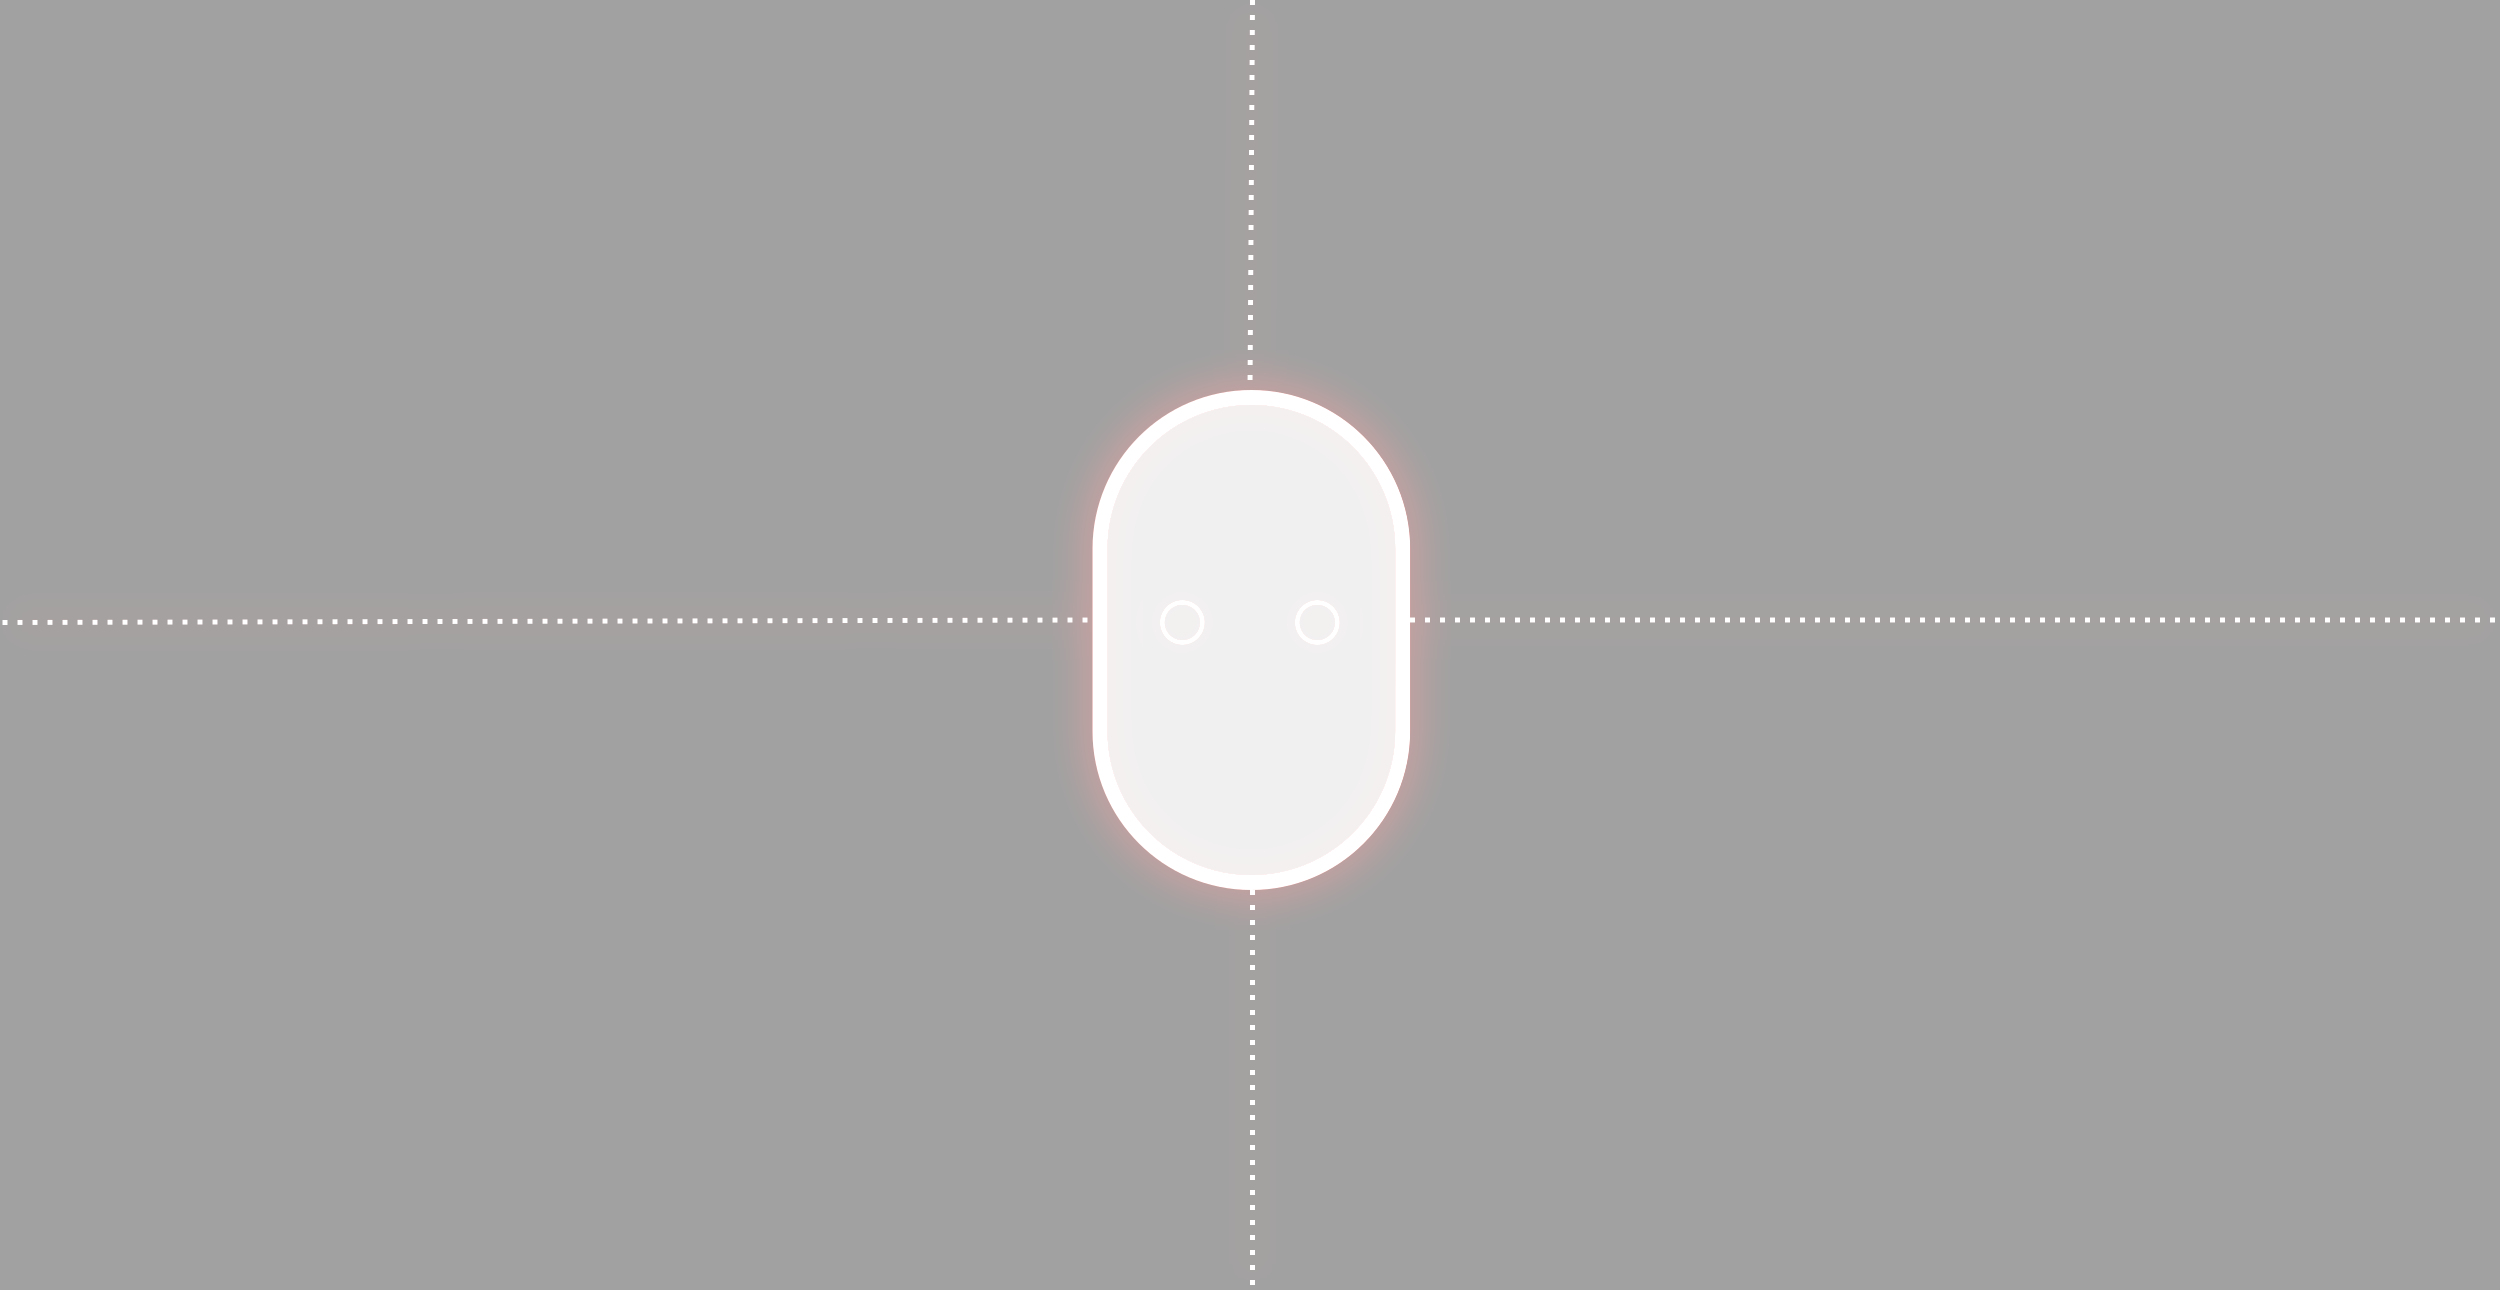
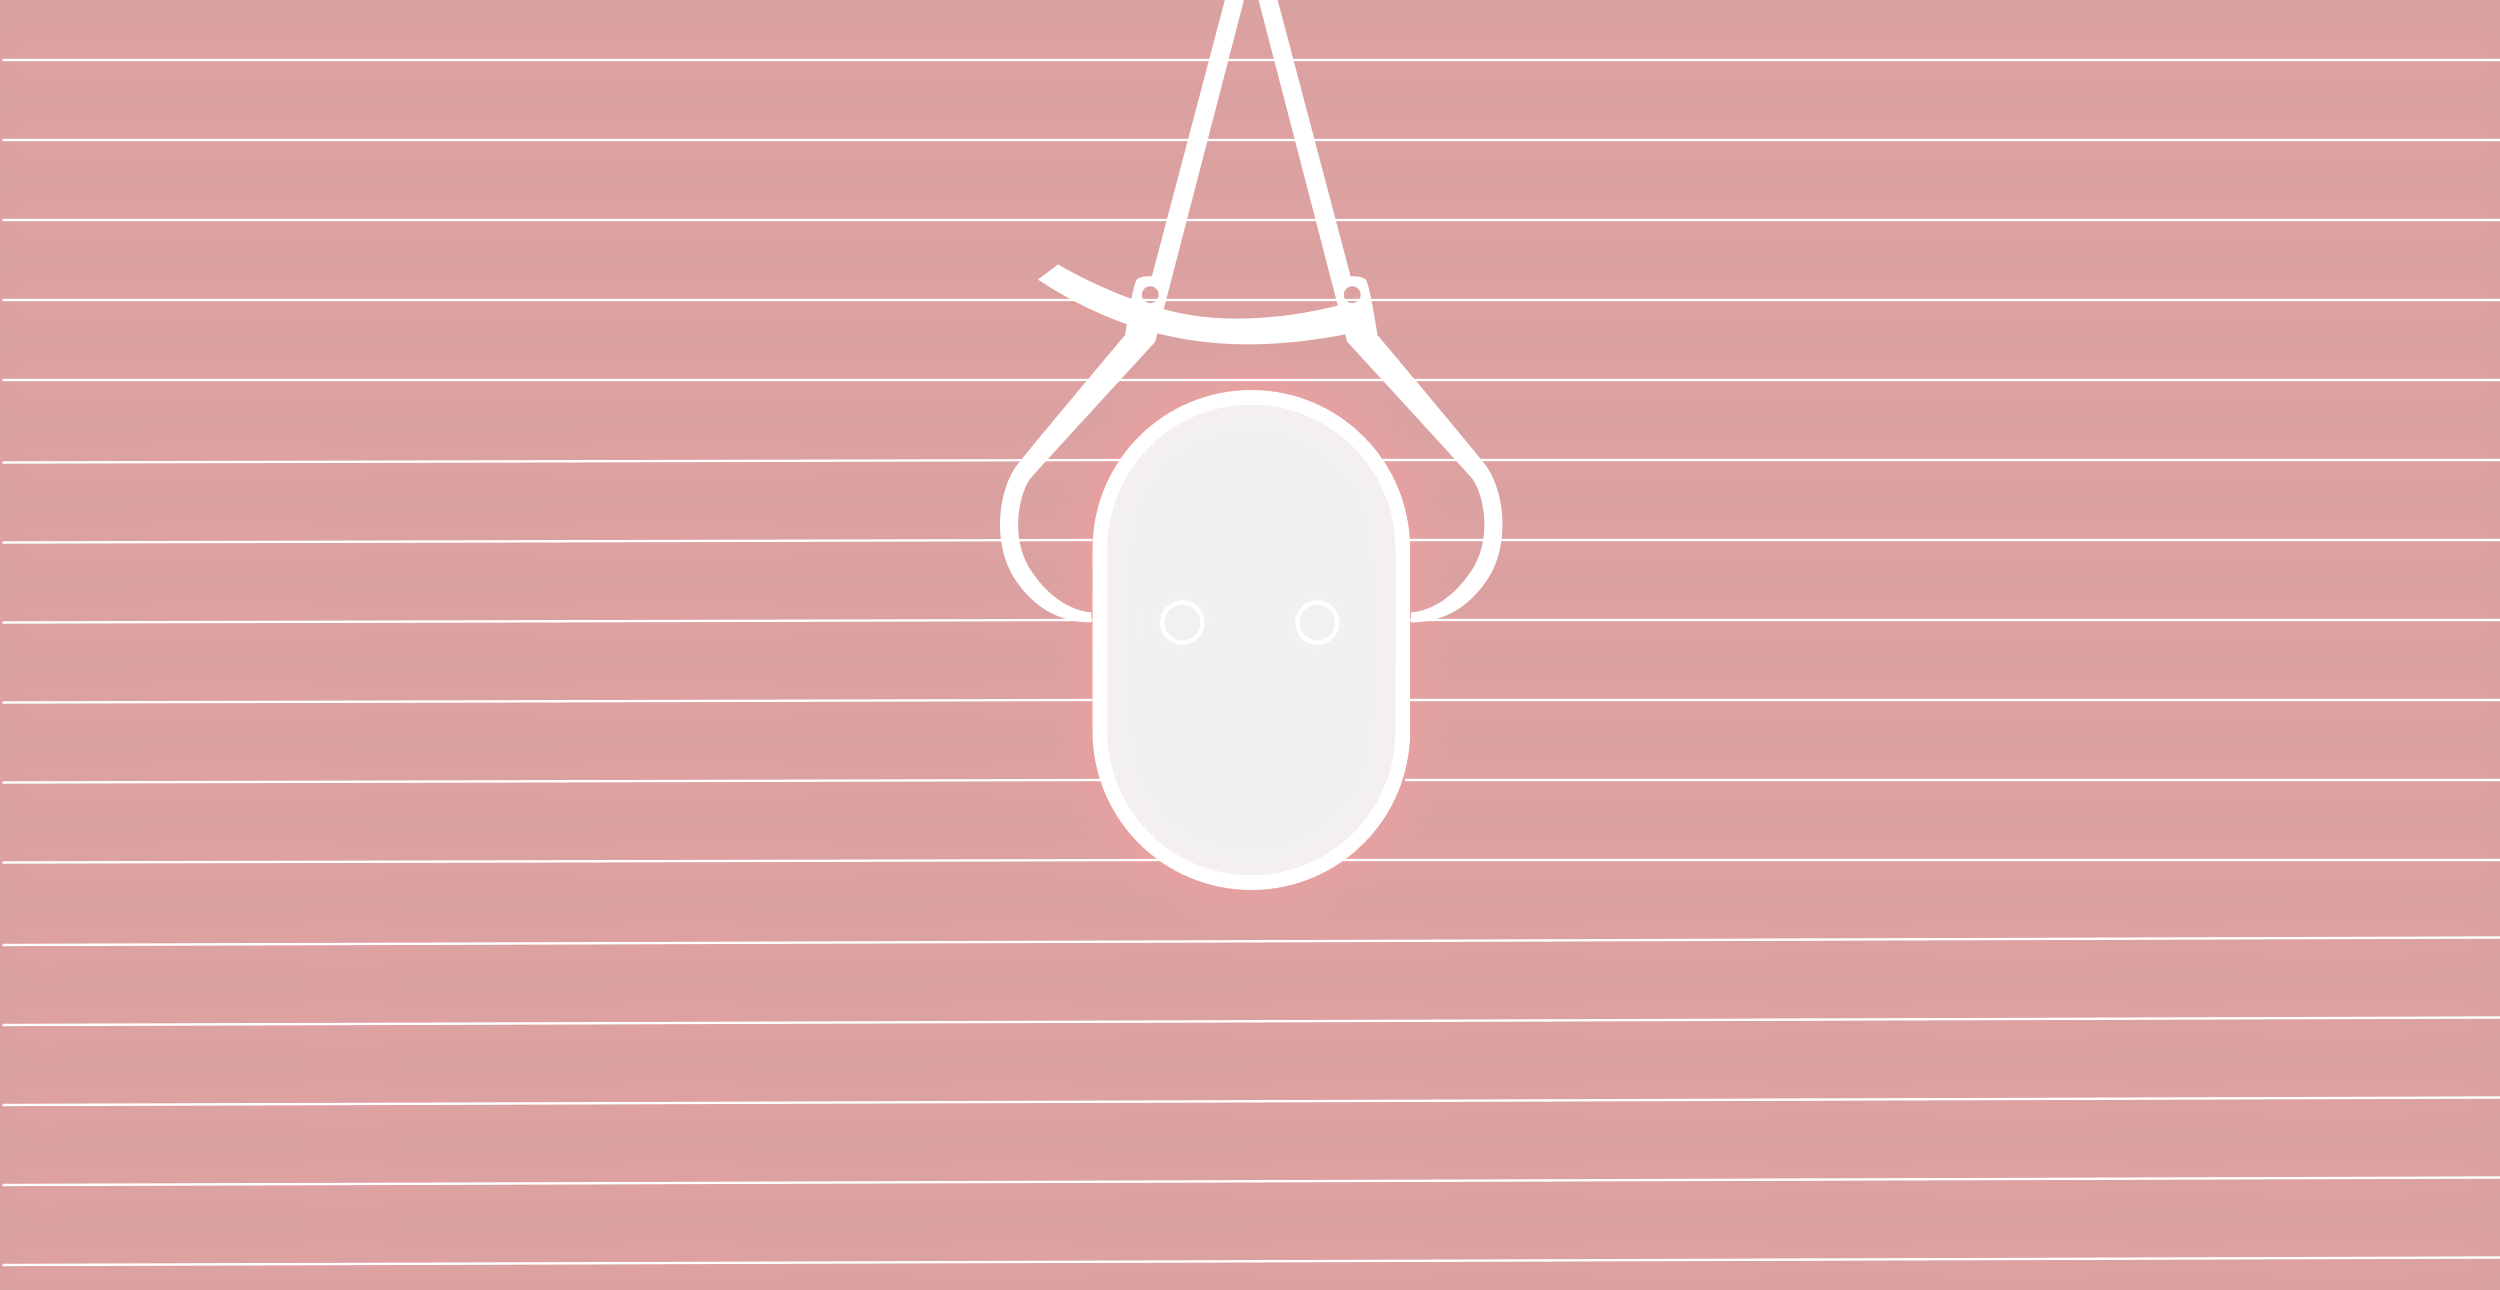
<svg xmlns="http://www.w3.org/2000/svg" width="1000" height="516" viewBox="0 0 1000 516" fill="none">
  <g clip-path="url(#clip0)">
-     <path fill-rule="evenodd" clip-rule="evenodd" d="M1000 0H0V516H1000V0ZM500.5 156C465.43 156 437 184.43 437 219.5V292.5C437 327.57 465.43 356 500.5 356C535.57 356 564 327.57 564 292.5V219.5C564 184.43 535.57 156 500.5 156Z" fill="black" fill-opacity="0.33" />
+     <path fill-rule="evenodd" clip-rule="evenodd" d="M1000 0H0V516H1000V0ZM500.5 156C465.43 156 437 184.43 437 219.5V292.5C437 327.57 465.43 356 500.5 356C535.57 356 564 327.57 564 292.5V219.5C564 184.43 535.57 156 500.5 156Z" fill="#AD0000" fill-opacity="0.33" />
    <g style="mix-blend-mode:lighten" filter="url(#filter0_d)">
-       <path d="M564 248L1001 248" stroke="white" stroke-width="2" stroke-dasharray="2 4" />
+       <path d="M558.065 219.543L558.053 292.475L564.068 292.477L564.08 219.544L558.065 219.543ZM443.015 292.457L443.027 219.525L437.012 219.523L437 292.456L443.015 292.457ZM500.525 349.985C468.758 349.98 443.01 324.223 443.015 292.457L437 292.456C436.995 327.544 465.435 355.994 500.523 356L500.525 349.985ZM558.053 292.475C558.047 324.242 532.292 349.99 500.525 349.985L500.523 356C535.613 356.006 564.062 327.565 564.068 292.477L558.053 292.475ZM500.555 162.015C532.322 162.02 558.07 187.777 558.065 219.543L564.08 219.544C564.085 184.456 535.645 156.006 500.556 156L500.555 162.015ZM500.556 156C465.468 155.994 437.017 184.435 437.012 219.523L443.027 219.525C443.032 187.758 468.789 162.01 500.555 162.015L500.556 156Z" fill="white" />
    </g>
    <g style="mix-blend-mode:lighten" filter="url(#filter1_d)">
-       <path d="M501 356L501 518" stroke="white" stroke-width="2" stroke-dasharray="2 4" />
+       <path d="M564 248L1001 248" stroke="white" />
    </g>
    <g style="mix-blend-mode:lighten" filter="url(#filter2_d)">
-       <path d="M558.065 219.543L558.053 292.475L564.068 292.477L564.08 219.544L558.065 219.543ZM443.015 292.457L443.027 219.525L437.012 219.523L437 292.456L443.015 292.457ZM500.525 349.985C468.758 349.98 443.01 324.223 443.015 292.457L437 292.456C436.995 327.544 465.435 355.994 500.523 356L500.525 349.985ZM558.053 292.475C558.047 324.242 532.292 349.99 500.525 349.985L500.523 356C535.613 356.006 564.062 327.565 564.068 292.477L558.053 292.475ZM500.555 162.015C532.322 162.02 558.07 187.777 558.065 219.543L564.08 219.544C564.085 184.456 535.645 156.006 500.556 156L500.555 162.015ZM500.556 156C465.468 155.994 437.017 184.435 437.012 219.523L443.027 219.525C443.032 187.758 468.789 162.01 500.555 162.015L500.556 156Z" fill="white" />
+       <path d="M564 280L1001 280" stroke="white" />
    </g>
    <g style="mix-blend-mode:lighten" filter="url(#filter3_d)">
-       <path d="M1 249L437 248" stroke="white" stroke-width="2" stroke-dasharray="2 4" />
+       <path d="M562 312L1001 312" stroke="white" />
    </g>
    <g style="mix-blend-mode:lighten" filter="url(#filter4_d)">
-       <path d="M501 0L500 156" stroke="white" stroke-width="2" stroke-dasharray="2 4" />
+       <path d="M537 344L1001 344" stroke="white" />
    </g>
    <g style="mix-blend-mode:lighten" filter="url(#filter5_d)">
+       <path d="M564 216L1001 216" stroke="white" />
+     </g>
+     <g style="mix-blend-mode:lighten" filter="url(#filter6_d)">
+       <path d="M553 184L1001 184" stroke="white" />
+     </g>
+     <g style="mix-blend-mode:lighten" filter="url(#filter7_d)">
+       <path d="M1 152L1001 152" stroke="white" />
+     </g>
+     <g style="mix-blend-mode:lighten" filter="url(#filter8_d)">
+       <path d="M1 120L1001 120" stroke="white" />
+     </g>
+     <g style="mix-blend-mode:lighten" filter="url(#filter9_d)">
+       <path d="M1 88L1001 88" stroke="white" />
+     </g>
+     <g style="mix-blend-mode:lighten" filter="url(#filter10_d)">
+       <path d="M1 56L1001 56" stroke="white" />
+     </g>
+     <g style="mix-blend-mode:lighten" filter="url(#filter11_d)">
+       <path d="M1 24L1001 24" stroke="white" />
+     </g>
+     <g style="mix-blend-mode:lighten" filter="url(#filter12_d)">
+       <path d="M564 -8L1001 -8" stroke="white" />
+     </g>
+     <g style="mix-blend-mode:lighten" filter="url(#filter13_d)">
+       <path d="M1 249L437 248" stroke="white" />
+     </g>
+     <g style="mix-blend-mode:lighten" filter="url(#filter14_d)">
+       <path d="M1 281L437 280" stroke="white" />
+     </g>
+     <g style="mix-blend-mode:lighten" filter="url(#filter15_d)">
+       <path d="M1 313L442 312" stroke="white" />
+     </g>
+     <g style="mix-blend-mode:lighten" filter="url(#filter16_d)">
+       <path d="M1 345L470 344" stroke="white" />
+     </g>
+     <g style="mix-blend-mode:lighten" filter="url(#filter17_d)">
+       <path d="M1 378L1001 375" stroke="white" />
+     </g>
+     <g style="mix-blend-mode:lighten" filter="url(#filter18_d)">
+       <path d="M1 410L1001 407" stroke="white" />
+     </g>
+     <g style="mix-blend-mode:lighten" filter="url(#filter19_d)">
+       <path d="M1 442L1001 439" stroke="white" />
+     </g>
+     <g style="mix-blend-mode:lighten" filter="url(#filter20_d)">
+       <path d="M1 474L1001 471" stroke="white" />
+     </g>
+     <g style="mix-blend-mode:lighten" filter="url(#filter21_d)">
+       <path d="M1 506L1001 503" stroke="white" />
+     </g>
+     <g style="mix-blend-mode:lighten" filter="url(#filter22_d)">
+       <path d="M1 217L437 216" stroke="white" />
+     </g>
+     <g style="mix-blend-mode:lighten" filter="url(#filter23_d)">
+       <path d="M1 185L451 184" stroke="white" />
+     </g>
+     <g style="mix-blend-mode:lighten" filter="url(#filter24_d)">
+       <path d="M1 -7L437 -8" stroke="white" />
+     </g>
+     <g style="mix-blend-mode:lighten" filter="url(#filter25_d)">
      <path d="M472.942 256.994C477.36 256.995 480.942 253.414 480.943 248.995C480.944 244.577 477.363 240.995 472.944 240.994C468.526 240.993 464.944 244.574 464.943 248.993C464.942 253.411 468.523 256.993 472.942 256.994Z" stroke="white" stroke-width="2" />
    </g>
-     <g style="mix-blend-mode:lighten" filter="url(#filter6_d)">
+     <g style="mix-blend-mode:lighten" filter="url(#filter26_d)">
      <path d="M526.929 257.006C531.347 257.007 534.93 253.426 534.93 249.007C534.931 244.589 531.35 241.007 526.932 241.006C522.513 241.005 518.931 244.587 518.93 249.005C518.93 253.423 522.511 257.005 526.929 257.006Z" stroke="white" stroke-width="2" />
    </g>
+     <path fill-rule="evenodd" clip-rule="evenodd" d="M492.147 -8.346C491.088 -9.941 490.472 -11.856 490.472 -13.914C490.472 -19.484 494.987 -24 500.558 -24C506.128 -24 510.644 -19.484 510.644 -13.914C510.644 -11.803 509.995 -9.843 508.886 -8.223L540.23 110.481C540.23 110.481 544.698 110.243 546.281 111.826C547.865 113.409 550.988 134.016 550.988 134.016C550.988 134.016 586.626 176.377 594.023 185.791C601.419 195.205 604.781 217.394 594.695 232.187C584.609 246.98 572.505 248.773 564.436 248.998L564.436 244.963C568.695 244.739 579.498 242.139 588.643 228.153C597.787 214.167 592.678 195.877 588.643 191.17C584.608 186.464 538.884 136.705 538.884 136.705L538.119 133.755C514.905 138.155 489.733 140.094 462.984 133.358L462.116 136.705C462.116 136.705 416.392 186.464 412.357 191.17C408.323 195.877 403.213 214.167 412.357 228.153C421.502 242.139 432.305 244.739 436.564 244.963L436.564 248.998C428.495 248.773 416.391 246.98 406.305 232.187C396.22 217.394 399.581 195.205 406.977 185.791C414.374 176.377 450.012 134.016 450.012 134.016C450.012 134.016 450.283 132.231 450.705 129.672C439.123 125.624 427.265 119.836 415.162 111.826L423.231 105.773C423.231 105.773 435.838 113.396 452.534 119.544C453.315 115.689 454.125 112.42 454.719 111.826C456.302 110.243 460.77 110.481 460.77 110.481L492.147 -8.346ZM498.623 -4.013L465.494 123.683C470.37 124.987 475.388 126.024 480.386 126.619C505.349 129.591 529.787 123.631 535.123 122.208L502.383 -3.993C501.791 -3.884 501.181 -3.828 500.558 -3.828C499.896 -3.828 499.249 -3.892 498.623 -4.013ZM463.46 117.878C463.46 116.021 461.954 114.516 460.098 114.516C458.241 114.516 456.736 116.021 456.736 117.878C456.736 119.735 458.241 121.24 460.098 121.24C461.954 121.24 463.46 119.735 463.46 117.878ZM540.902 114.516C539.045 114.516 537.54 116.021 537.54 117.878C537.54 119.735 539.045 121.24 540.902 121.24C542.759 121.24 544.264 119.735 544.264 117.878C544.264 116.021 542.759 114.516 540.902 114.516ZM500.558 -19.965C497.215 -19.965 494.506 -17.256 494.506 -13.914C494.506 -10.571 497.215 -7.862 500.558 -7.862C503.9 -7.862 506.609 -10.571 506.609 -13.914C506.609 -17.256 503.9 -19.965 500.558 -19.965Z" fill="white" />
  </g>
  <defs>
-     <filter id="filter0_d" x="548" y="231" width="469" height="34" filterUnits="userSpaceOnUse" color-interpolation-filters="sRGB">
-       <feFlood flood-opacity="0" result="BackgroundImageFix" />
-       <feColorMatrix in="SourceAlpha" type="matrix" values="0 0 0 0 0 0 0 0 0 0 0 0 0 0 0 0 0 0 127 0" result="hardAlpha" />
-       <feOffset />
-       <feGaussianBlur stdDeviation="8" />
-       <feColorMatrix type="matrix" values="0 0 0 0 1 0 0 0 0 0 0 0 0 0 0 0 0 0 1 0" />
-       <feBlend mode="normal" in2="BackgroundImageFix" result="effect1_dropShadow" />
-       <feBlend mode="normal" in="SourceGraphic" in2="effect1_dropShadow" result="shape" />
-     </filter>
-     <filter id="filter1_d" x="484" y="340" width="34" height="194" filterUnits="userSpaceOnUse" color-interpolation-filters="sRGB">
-       <feFlood flood-opacity="0" result="BackgroundImageFix" />
-       <feColorMatrix in="SourceAlpha" type="matrix" values="0 0 0 0 0 0 0 0 0 0 0 0 0 0 0 0 0 0 127 0" result="hardAlpha" />
-       <feOffset />
-       <feGaussianBlur stdDeviation="8" />
-       <feColorMatrix type="matrix" values="0 0 0 0 1 0 0 0 0 0 0 0 0 0 0 0 0 0 1 0" />
-       <feBlend mode="normal" in2="BackgroundImageFix" result="effect1_dropShadow" />
-       <feBlend mode="normal" in="SourceGraphic" in2="effect1_dropShadow" result="shape" />
-     </filter>
-     <filter id="filter2_d" x="421" y="140" width="159.08" height="232" filterUnits="userSpaceOnUse" color-interpolation-filters="sRGB">
-       <feFlood flood-opacity="0" result="BackgroundImageFix" />
-       <feColorMatrix in="SourceAlpha" type="matrix" values="0 0 0 0 0 0 0 0 0 0 0 0 0 0 0 0 0 0 127 0" result="hardAlpha" />
-       <feOffset />
-       <feGaussianBlur stdDeviation="8" />
-       <feColorMatrix type="matrix" values="0 0 0 0 1 0 0 0 0 0 0 0 0 0 0 0 0 0 1 0" />
-       <feBlend mode="normal" in2="BackgroundImageFix" result="effect1_dropShadow" />
-       <feBlend mode="normal" in="SourceGraphic" in2="effect1_dropShadow" result="shape" />
-     </filter>
-     <filter id="filter3_d" x="-15.002" y="231" width="468.005" height="35" filterUnits="userSpaceOnUse" color-interpolation-filters="sRGB">
-       <feFlood flood-opacity="0" result="BackgroundImageFix" />
-       <feColorMatrix in="SourceAlpha" type="matrix" values="0 0 0 0 0 0 0 0 0 0 0 0 0 0 0 0 0 0 127 0" result="hardAlpha" />
-       <feOffset />
-       <feGaussianBlur stdDeviation="8" />
-       <feColorMatrix type="matrix" values="0 0 0 0 1 0 0 0 0 0 0 0 0 0 0 0 0 0 1 0" />
-       <feBlend mode="normal" in2="BackgroundImageFix" result="effect1_dropShadow" />
-       <feBlend mode="normal" in="SourceGraphic" in2="effect1_dropShadow" result="shape" />
-     </filter>
-     <filter id="filter4_d" x="483" y="-16.006" width="35" height="188.013" filterUnits="userSpaceOnUse" color-interpolation-filters="sRGB">
-       <feFlood flood-opacity="0" result="BackgroundImageFix" />
-       <feColorMatrix in="SourceAlpha" type="matrix" values="0 0 0 0 0 0 0 0 0 0 0 0 0 0 0 0 0 0 127 0" result="hardAlpha" />
-       <feOffset />
-       <feGaussianBlur stdDeviation="8" />
-       <feColorMatrix type="matrix" values="0 0 0 0 1 0 0 0 0 0 0 0 0 0 0 0 0 0 1 0" />
-       <feBlend mode="normal" in2="BackgroundImageFix" result="effect1_dropShadow" />
-       <feBlend mode="normal" in="SourceGraphic" in2="effect1_dropShadow" result="shape" />
-     </filter>
-     <filter id="filter5_d" x="447.941" y="223.993" width="50.003" height="50.003" filterUnits="userSpaceOnUse" color-interpolation-filters="sRGB">
-       <feFlood flood-opacity="0" result="BackgroundImageFix" />
-       <feColorMatrix in="SourceAlpha" type="matrix" values="0 0 0 0 0 0 0 0 0 0 0 0 0 0 0 0 0 0 127 0" result="hardAlpha" />
-       <feOffset />
-       <feGaussianBlur stdDeviation="8" />
-       <feColorMatrix type="matrix" values="0 0 0 0 1 0 0 0 0 0 0 0 0 0 0 0 0 0 1 0" />
-       <feBlend mode="normal" in2="BackgroundImageFix" result="effect1_dropShadow" />
-       <feBlend mode="normal" in="SourceGraphic" in2="effect1_dropShadow" result="shape" />
-     </filter>
-     <filter id="filter6_d" x="501.929" y="224.005" width="50.003" height="50.003" filterUnits="userSpaceOnUse" color-interpolation-filters="sRGB">
+     <filter id="filter0_d" x="421" y="140" width="159.08" height="232" filterUnits="userSpaceOnUse" color-interpolation-filters="sRGB">
+       <feFlood flood-opacity="0" result="BackgroundImageFix" />
+       <feColorMatrix in="SourceAlpha" type="matrix" values="0 0 0 0 0 0 0 0 0 0 0 0 0 0 0 0 0 0 127 0" result="hardAlpha" />
+       <feOffset />
+       <feGaussianBlur stdDeviation="8" />
+       <feColorMatrix type="matrix" values="0 0 0 0 1 0 0 0 0 0 0 0 0 0 0 0 0 0 1 0" />
+       <feBlend mode="normal" in2="BackgroundImageFix" result="effect1_dropShadow" />
+       <feBlend mode="normal" in="SourceGraphic" in2="effect1_dropShadow" result="shape" />
+     </filter>
+     <filter id="filter1_d" x="548" y="231.5" width="469" height="33" filterUnits="userSpaceOnUse" color-interpolation-filters="sRGB">
+       <feFlood flood-opacity="0" result="BackgroundImageFix" />
+       <feColorMatrix in="SourceAlpha" type="matrix" values="0 0 0 0 0 0 0 0 0 0 0 0 0 0 0 0 0 0 127 0" result="hardAlpha" />
+       <feOffset />
+       <feGaussianBlur stdDeviation="8" />
+       <feColorMatrix type="matrix" values="0 0 0 0 1 0 0 0 0 0 0 0 0 0 0 0 0 0 1 0" />
+       <feBlend mode="normal" in2="BackgroundImageFix" result="effect1_dropShadow" />
+       <feBlend mode="normal" in="SourceGraphic" in2="effect1_dropShadow" result="shape" />
+     </filter>
+     <filter id="filter2_d" x="548" y="263.5" width="469" height="33" filterUnits="userSpaceOnUse" color-interpolation-filters="sRGB">
+       <feFlood flood-opacity="0" result="BackgroundImageFix" />
+       <feColorMatrix in="SourceAlpha" type="matrix" values="0 0 0 0 0 0 0 0 0 0 0 0 0 0 0 0 0 0 127 0" result="hardAlpha" />
+       <feOffset />
+       <feGaussianBlur stdDeviation="8" />
+       <feColorMatrix type="matrix" values="0 0 0 0 1 0 0 0 0 0 0 0 0 0 0 0 0 0 1 0" />
+       <feBlend mode="normal" in2="BackgroundImageFix" result="effect1_dropShadow" />
+       <feBlend mode="normal" in="SourceGraphic" in2="effect1_dropShadow" result="shape" />
+     </filter>
+     <filter id="filter3_d" x="546" y="295.5" width="471" height="33" filterUnits="userSpaceOnUse" color-interpolation-filters="sRGB">
+       <feFlood flood-opacity="0" result="BackgroundImageFix" />
+       <feColorMatrix in="SourceAlpha" type="matrix" values="0 0 0 0 0 0 0 0 0 0 0 0 0 0 0 0 0 0 127 0" result="hardAlpha" />
+       <feOffset />
+       <feGaussianBlur stdDeviation="8" />
+       <feColorMatrix type="matrix" values="0 0 0 0 1 0 0 0 0 0 0 0 0 0 0 0 0 0 1 0" />
+       <feBlend mode="normal" in2="BackgroundImageFix" result="effect1_dropShadow" />
+       <feBlend mode="normal" in="SourceGraphic" in2="effect1_dropShadow" result="shape" />
+     </filter>
+     <filter id="filter4_d" x="521" y="327.5" width="496" height="33" filterUnits="userSpaceOnUse" color-interpolation-filters="sRGB">
+       <feFlood flood-opacity="0" result="BackgroundImageFix" />
+       <feColorMatrix in="SourceAlpha" type="matrix" values="0 0 0 0 0 0 0 0 0 0 0 0 0 0 0 0 0 0 127 0" result="hardAlpha" />
+       <feOffset />
+       <feGaussianBlur stdDeviation="8" />
+       <feColorMatrix type="matrix" values="0 0 0 0 1 0 0 0 0 0 0 0 0 0 0 0 0 0 1 0" />
+       <feBlend mode="normal" in2="BackgroundImageFix" result="effect1_dropShadow" />
+       <feBlend mode="normal" in="SourceGraphic" in2="effect1_dropShadow" result="shape" />
+     </filter>
+     <filter id="filter5_d" x="548" y="199.5" width="469" height="33" filterUnits="userSpaceOnUse" color-interpolation-filters="sRGB">
+       <feFlood flood-opacity="0" result="BackgroundImageFix" />
+       <feColorMatrix in="SourceAlpha" type="matrix" values="0 0 0 0 0 0 0 0 0 0 0 0 0 0 0 0 0 0 127 0" result="hardAlpha" />
+       <feOffset />
+       <feGaussianBlur stdDeviation="8" />
+       <feColorMatrix type="matrix" values="0 0 0 0 1 0 0 0 0 0 0 0 0 0 0 0 0 0 1 0" />
+       <feBlend mode="normal" in2="BackgroundImageFix" result="effect1_dropShadow" />
+       <feBlend mode="normal" in="SourceGraphic" in2="effect1_dropShadow" result="shape" />
+     </filter>
+     <filter id="filter6_d" x="537" y="167.5" width="480" height="33" filterUnits="userSpaceOnUse" color-interpolation-filters="sRGB">
+       <feFlood flood-opacity="0" result="BackgroundImageFix" />
+       <feColorMatrix in="SourceAlpha" type="matrix" values="0 0 0 0 0 0 0 0 0 0 0 0 0 0 0 0 0 0 127 0" result="hardAlpha" />
+       <feOffset />
+       <feGaussianBlur stdDeviation="8" />
+       <feColorMatrix type="matrix" values="0 0 0 0 1 0 0 0 0 0 0 0 0 0 0 0 0 0 1 0" />
+       <feBlend mode="normal" in2="BackgroundImageFix" result="effect1_dropShadow" />
+       <feBlend mode="normal" in="SourceGraphic" in2="effect1_dropShadow" result="shape" />
+     </filter>
+     <filter id="filter7_d" x="-15" y="135.5" width="1032" height="33" filterUnits="userSpaceOnUse" color-interpolation-filters="sRGB">
+       <feFlood flood-opacity="0" result="BackgroundImageFix" />
+       <feColorMatrix in="SourceAlpha" type="matrix" values="0 0 0 0 0 0 0 0 0 0 0 0 0 0 0 0 0 0 127 0" result="hardAlpha" />
+       <feOffset />
+       <feGaussianBlur stdDeviation="8" />
+       <feColorMatrix type="matrix" values="0 0 0 0 1 0 0 0 0 0 0 0 0 0 0 0 0 0 1 0" />
+       <feBlend mode="normal" in2="BackgroundImageFix" result="effect1_dropShadow" />
+       <feBlend mode="normal" in="SourceGraphic" in2="effect1_dropShadow" result="shape" />
+     </filter>
+     <filter id="filter8_d" x="-15" y="103.5" width="1032" height="33" filterUnits="userSpaceOnUse" color-interpolation-filters="sRGB">
+       <feFlood flood-opacity="0" result="BackgroundImageFix" />
+       <feColorMatrix in="SourceAlpha" type="matrix" values="0 0 0 0 0 0 0 0 0 0 0 0 0 0 0 0 0 0 127 0" result="hardAlpha" />
+       <feOffset />
+       <feGaussianBlur stdDeviation="8" />
+       <feColorMatrix type="matrix" values="0 0 0 0 1 0 0 0 0 0 0 0 0 0 0 0 0 0 1 0" />
+       <feBlend mode="normal" in2="BackgroundImageFix" result="effect1_dropShadow" />
+       <feBlend mode="normal" in="SourceGraphic" in2="effect1_dropShadow" result="shape" />
+     </filter>
+     <filter id="filter9_d" x="-15" y="71.5" width="1032" height="33" filterUnits="userSpaceOnUse" color-interpolation-filters="sRGB">
+       <feFlood flood-opacity="0" result="BackgroundImageFix" />
+       <feColorMatrix in="SourceAlpha" type="matrix" values="0 0 0 0 0 0 0 0 0 0 0 0 0 0 0 0 0 0 127 0" result="hardAlpha" />
+       <feOffset />
+       <feGaussianBlur stdDeviation="8" />
+       <feColorMatrix type="matrix" values="0 0 0 0 1 0 0 0 0 0 0 0 0 0 0 0 0 0 1 0" />
+       <feBlend mode="normal" in2="BackgroundImageFix" result="effect1_dropShadow" />
+       <feBlend mode="normal" in="SourceGraphic" in2="effect1_dropShadow" result="shape" />
+     </filter>
+     <filter id="filter10_d" x="-15" y="39.5" width="1032" height="33" filterUnits="userSpaceOnUse" color-interpolation-filters="sRGB">
+       <feFlood flood-opacity="0" result="BackgroundImageFix" />
+       <feColorMatrix in="SourceAlpha" type="matrix" values="0 0 0 0 0 0 0 0 0 0 0 0 0 0 0 0 0 0 127 0" result="hardAlpha" />
+       <feOffset />
+       <feGaussianBlur stdDeviation="8" />
+       <feColorMatrix type="matrix" values="0 0 0 0 1 0 0 0 0 0 0 0 0 0 0 0 0 0 1 0" />
+       <feBlend mode="normal" in2="BackgroundImageFix" result="effect1_dropShadow" />
+       <feBlend mode="normal" in="SourceGraphic" in2="effect1_dropShadow" result="shape" />
+     </filter>
+     <filter id="filter11_d" x="-15" y="7.5" width="1032" height="33" filterUnits="userSpaceOnUse" color-interpolation-filters="sRGB">
+       <feFlood flood-opacity="0" result="BackgroundImageFix" />
+       <feColorMatrix in="SourceAlpha" type="matrix" values="0 0 0 0 0 0 0 0 0 0 0 0 0 0 0 0 0 0 127 0" result="hardAlpha" />
+       <feOffset />
+       <feGaussianBlur stdDeviation="8" />
+       <feColorMatrix type="matrix" values="0 0 0 0 1 0 0 0 0 0 0 0 0 0 0 0 0 0 1 0" />
+       <feBlend mode="normal" in2="BackgroundImageFix" result="effect1_dropShadow" />
+       <feBlend mode="normal" in="SourceGraphic" in2="effect1_dropShadow" result="shape" />
+     </filter>
+     <filter id="filter12_d" x="548" y="-24.5" width="469" height="33" filterUnits="userSpaceOnUse" color-interpolation-filters="sRGB">
+       <feFlood flood-opacity="0" result="BackgroundImageFix" />
+       <feColorMatrix in="SourceAlpha" type="matrix" values="0 0 0 0 0 0 0 0 0 0 0 0 0 0 0 0 0 0 127 0" result="hardAlpha" />
+       <feOffset />
+       <feGaussianBlur stdDeviation="8" />
+       <feColorMatrix type="matrix" values="0 0 0 0 1 0 0 0 0 0 0 0 0 0 0 0 0 0 1 0" />
+       <feBlend mode="normal" in2="BackgroundImageFix" result="effect1_dropShadow" />
+       <feBlend mode="normal" in="SourceGraphic" in2="effect1_dropShadow" result="shape" />
+     </filter>
+     <filter id="filter13_d" x="-15.001" y="231.5" width="468.002" height="34" filterUnits="userSpaceOnUse" color-interpolation-filters="sRGB">
+       <feFlood flood-opacity="0" result="BackgroundImageFix" />
+       <feColorMatrix in="SourceAlpha" type="matrix" values="0 0 0 0 0 0 0 0 0 0 0 0 0 0 0 0 0 0 127 0" result="hardAlpha" />
+       <feOffset />
+       <feGaussianBlur stdDeviation="8" />
+       <feColorMatrix type="matrix" values="0 0 0 0 1 0 0 0 0 0 0 0 0 0 0 0 0 0 1 0" />
+       <feBlend mode="normal" in2="BackgroundImageFix" result="effect1_dropShadow" />
+       <feBlend mode="normal" in="SourceGraphic" in2="effect1_dropShadow" result="shape" />
+     </filter>
+     <filter id="filter14_d" x="-15.001" y="263.5" width="468.002" height="34" filterUnits="userSpaceOnUse" color-interpolation-filters="sRGB">
+       <feFlood flood-opacity="0" result="BackgroundImageFix" />
+       <feColorMatrix in="SourceAlpha" type="matrix" values="0 0 0 0 0 0 0 0 0 0 0 0 0 0 0 0 0 0 127 0" result="hardAlpha" />
+       <feOffset />
+       <feGaussianBlur stdDeviation="8" />
+       <feColorMatrix type="matrix" values="0 0 0 0 1 0 0 0 0 0 0 0 0 0 0 0 0 0 1 0" />
+       <feBlend mode="normal" in2="BackgroundImageFix" result="effect1_dropShadow" />
+       <feBlend mode="normal" in="SourceGraphic" in2="effect1_dropShadow" result="shape" />
+     </filter>
+     <filter id="filter15_d" x="-15.001" y="295.5" width="473.002" height="34" filterUnits="userSpaceOnUse" color-interpolation-filters="sRGB">
+       <feFlood flood-opacity="0" result="BackgroundImageFix" />
+       <feColorMatrix in="SourceAlpha" type="matrix" values="0 0 0 0 0 0 0 0 0 0 0 0 0 0 0 0 0 0 127 0" result="hardAlpha" />
+       <feOffset />
+       <feGaussianBlur stdDeviation="8" />
+       <feColorMatrix type="matrix" values="0 0 0 0 1 0 0 0 0 0 0 0 0 0 0 0 0 0 1 0" />
+       <feBlend mode="normal" in2="BackgroundImageFix" result="effect1_dropShadow" />
+       <feBlend mode="normal" in="SourceGraphic" in2="effect1_dropShadow" result="shape" />
+     </filter>
+     <filter id="filter16_d" x="-15.001" y="327.5" width="501.002" height="34" filterUnits="userSpaceOnUse" color-interpolation-filters="sRGB">
+       <feFlood flood-opacity="0" result="BackgroundImageFix" />
+       <feColorMatrix in="SourceAlpha" type="matrix" values="0 0 0 0 0 0 0 0 0 0 0 0 0 0 0 0 0 0 127 0" result="hardAlpha" />
+       <feOffset />
+       <feGaussianBlur stdDeviation="8" />
+       <feColorMatrix type="matrix" values="0 0 0 0 1 0 0 0 0 0 0 0 0 0 0 0 0 0 1 0" />
+       <feBlend mode="normal" in2="BackgroundImageFix" result="effect1_dropShadow" />
+       <feBlend mode="normal" in="SourceGraphic" in2="effect1_dropShadow" result="shape" />
+     </filter>
+     <filter id="filter17_d" x="-15.002" y="358.5" width="1032" height="36" filterUnits="userSpaceOnUse" color-interpolation-filters="sRGB">
+       <feFlood flood-opacity="0" result="BackgroundImageFix" />
+       <feColorMatrix in="SourceAlpha" type="matrix" values="0 0 0 0 0 0 0 0 0 0 0 0 0 0 0 0 0 0 127 0" result="hardAlpha" />
+       <feOffset />
+       <feGaussianBlur stdDeviation="8" />
+       <feColorMatrix type="matrix" values="0 0 0 0 1 0 0 0 0 0 0 0 0 0 0 0 0 0 1 0" />
+       <feBlend mode="normal" in2="BackgroundImageFix" result="effect1_dropShadow" />
+       <feBlend mode="normal" in="SourceGraphic" in2="effect1_dropShadow" result="shape" />
+     </filter>
+     <filter id="filter18_d" x="-15.002" y="390.5" width="1032" height="36" filterUnits="userSpaceOnUse" color-interpolation-filters="sRGB">
+       <feFlood flood-opacity="0" result="BackgroundImageFix" />
+       <feColorMatrix in="SourceAlpha" type="matrix" values="0 0 0 0 0 0 0 0 0 0 0 0 0 0 0 0 0 0 127 0" result="hardAlpha" />
+       <feOffset />
+       <feGaussianBlur stdDeviation="8" />
+       <feColorMatrix type="matrix" values="0 0 0 0 1 0 0 0 0 0 0 0 0 0 0 0 0 0 1 0" />
+       <feBlend mode="normal" in2="BackgroundImageFix" result="effect1_dropShadow" />
+       <feBlend mode="normal" in="SourceGraphic" in2="effect1_dropShadow" result="shape" />
+     </filter>
+     <filter id="filter19_d" x="-15.002" y="422.5" width="1032" height="36" filterUnits="userSpaceOnUse" color-interpolation-filters="sRGB">
+       <feFlood flood-opacity="0" result="BackgroundImageFix" />
+       <feColorMatrix in="SourceAlpha" type="matrix" values="0 0 0 0 0 0 0 0 0 0 0 0 0 0 0 0 0 0 127 0" result="hardAlpha" />
+       <feOffset />
+       <feGaussianBlur stdDeviation="8" />
+       <feColorMatrix type="matrix" values="0 0 0 0 1 0 0 0 0 0 0 0 0 0 0 0 0 0 1 0" />
+       <feBlend mode="normal" in2="BackgroundImageFix" result="effect1_dropShadow" />
+       <feBlend mode="normal" in="SourceGraphic" in2="effect1_dropShadow" result="shape" />
+     </filter>
+     <filter id="filter20_d" x="-15.002" y="454.5" width="1032" height="36" filterUnits="userSpaceOnUse" color-interpolation-filters="sRGB">
+       <feFlood flood-opacity="0" result="BackgroundImageFix" />
+       <feColorMatrix in="SourceAlpha" type="matrix" values="0 0 0 0 0 0 0 0 0 0 0 0 0 0 0 0 0 0 127 0" result="hardAlpha" />
+       <feOffset />
+       <feGaussianBlur stdDeviation="8" />
+       <feColorMatrix type="matrix" values="0 0 0 0 1 0 0 0 0 0 0 0 0 0 0 0 0 0 1 0" />
+       <feBlend mode="normal" in2="BackgroundImageFix" result="effect1_dropShadow" />
+       <feBlend mode="normal" in="SourceGraphic" in2="effect1_dropShadow" result="shape" />
+     </filter>
+     <filter id="filter21_d" x="-15.002" y="486.5" width="1032" height="36" filterUnits="userSpaceOnUse" color-interpolation-filters="sRGB">
+       <feFlood flood-opacity="0" result="BackgroundImageFix" />
+       <feColorMatrix in="SourceAlpha" type="matrix" values="0 0 0 0 0 0 0 0 0 0 0 0 0 0 0 0 0 0 127 0" result="hardAlpha" />
+       <feOffset />
+       <feGaussianBlur stdDeviation="8" />
+       <feColorMatrix type="matrix" values="0 0 0 0 1 0 0 0 0 0 0 0 0 0 0 0 0 0 1 0" />
+       <feBlend mode="normal" in2="BackgroundImageFix" result="effect1_dropShadow" />
+       <feBlend mode="normal" in="SourceGraphic" in2="effect1_dropShadow" result="shape" />
+     </filter>
+     <filter id="filter22_d" x="-15.001" y="199.5" width="468.002" height="34" filterUnits="userSpaceOnUse" color-interpolation-filters="sRGB">
+       <feFlood flood-opacity="0" result="BackgroundImageFix" />
+       <feColorMatrix in="SourceAlpha" type="matrix" values="0 0 0 0 0 0 0 0 0 0 0 0 0 0 0 0 0 0 127 0" result="hardAlpha" />
+       <feOffset />
+       <feGaussianBlur stdDeviation="8" />
+       <feColorMatrix type="matrix" values="0 0 0 0 1 0 0 0 0 0 0 0 0 0 0 0 0 0 1 0" />
+       <feBlend mode="normal" in2="BackgroundImageFix" result="effect1_dropShadow" />
+       <feBlend mode="normal" in="SourceGraphic" in2="effect1_dropShadow" result="shape" />
+     </filter>
+     <filter id="filter23_d" x="-15.001" y="167.5" width="482.002" height="34" filterUnits="userSpaceOnUse" color-interpolation-filters="sRGB">
+       <feFlood flood-opacity="0" result="BackgroundImageFix" />
+       <feColorMatrix in="SourceAlpha" type="matrix" values="0 0 0 0 0 0 0 0 0 0 0 0 0 0 0 0 0 0 127 0" result="hardAlpha" />
+       <feOffset />
+       <feGaussianBlur stdDeviation="8" />
+       <feColorMatrix type="matrix" values="0 0 0 0 1 0 0 0 0 0 0 0 0 0 0 0 0 0 1 0" />
+       <feBlend mode="normal" in2="BackgroundImageFix" result="effect1_dropShadow" />
+       <feBlend mode="normal" in="SourceGraphic" in2="effect1_dropShadow" result="shape" />
+     </filter>
+     <filter id="filter24_d" x="-15.001" y="-24.5" width="468.002" height="34" filterUnits="userSpaceOnUse" color-interpolation-filters="sRGB">
+       <feFlood flood-opacity="0" result="BackgroundImageFix" />
+       <feColorMatrix in="SourceAlpha" type="matrix" values="0 0 0 0 0 0 0 0 0 0 0 0 0 0 0 0 0 0 127 0" result="hardAlpha" />
+       <feOffset />
+       <feGaussianBlur stdDeviation="8" />
+       <feColorMatrix type="matrix" values="0 0 0 0 1 0 0 0 0 0 0 0 0 0 0 0 0 0 1 0" />
+       <feBlend mode="normal" in2="BackgroundImageFix" result="effect1_dropShadow" />
+       <feBlend mode="normal" in="SourceGraphic" in2="effect1_dropShadow" result="shape" />
+     </filter>
+     <filter id="filter25_d" x="447.941" y="223.993" width="50.003" height="50.003" filterUnits="userSpaceOnUse" color-interpolation-filters="sRGB">
+       <feFlood flood-opacity="0" result="BackgroundImageFix" />
+       <feColorMatrix in="SourceAlpha" type="matrix" values="0 0 0 0 0 0 0 0 0 0 0 0 0 0 0 0 0 0 127 0" result="hardAlpha" />
+       <feOffset />
+       <feGaussianBlur stdDeviation="8" />
+       <feColorMatrix type="matrix" values="0 0 0 0 1 0 0 0 0 0 0 0 0 0 0 0 0 0 1 0" />
+       <feBlend mode="normal" in2="BackgroundImageFix" result="effect1_dropShadow" />
+       <feBlend mode="normal" in="SourceGraphic" in2="effect1_dropShadow" result="shape" />
+     </filter>
+     <filter id="filter26_d" x="501.929" y="224.005" width="50.003" height="50.003" filterUnits="userSpaceOnUse" color-interpolation-filters="sRGB">
      <feFlood flood-opacity="0" result="BackgroundImageFix" />
      <feColorMatrix in="SourceAlpha" type="matrix" values="0 0 0 0 0 0 0 0 0 0 0 0 0 0 0 0 0 0 127 0" result="hardAlpha" />
      <feOffset />
      <feGaussianBlur stdDeviation="8" />
      <feColorMatrix type="matrix" values="0 0 0 0 1 0 0 0 0 0 0 0 0 0 0 0 0 0 1 0" />
      <feBlend mode="normal" in2="BackgroundImageFix" result="effect1_dropShadow" />
      <feBlend mode="normal" in="SourceGraphic" in2="effect1_dropShadow" result="shape" />
    </filter>
    <clipPath id="clip0">
      <rect width="1000" height="516" fill="white" />
    </clipPath>
  </defs>
</svg>
